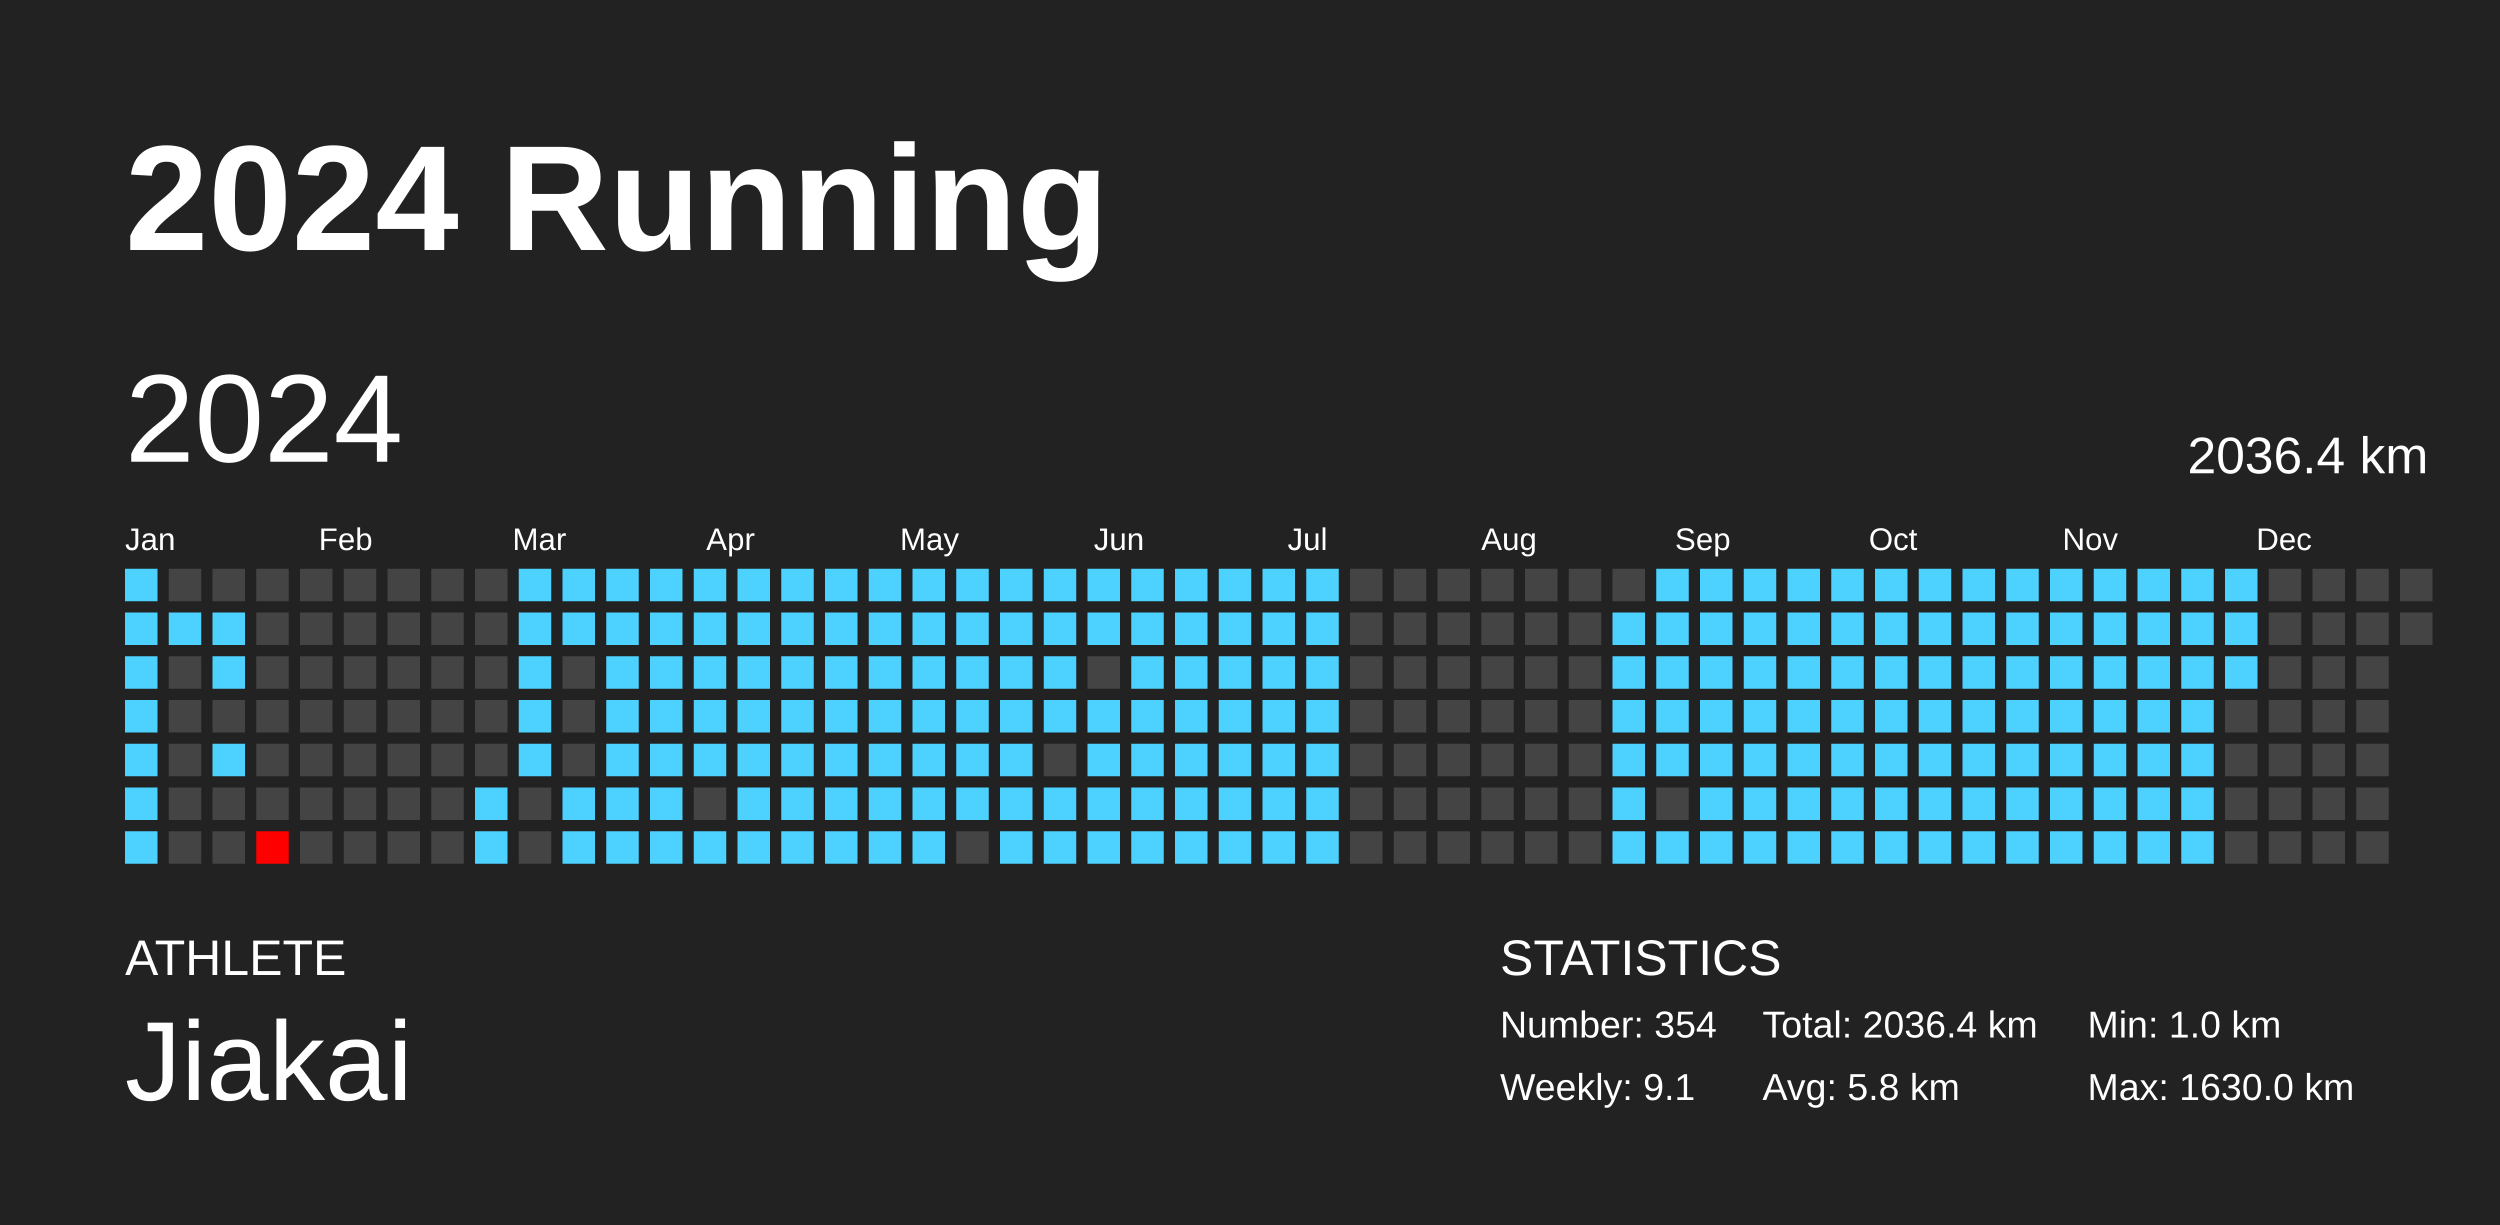
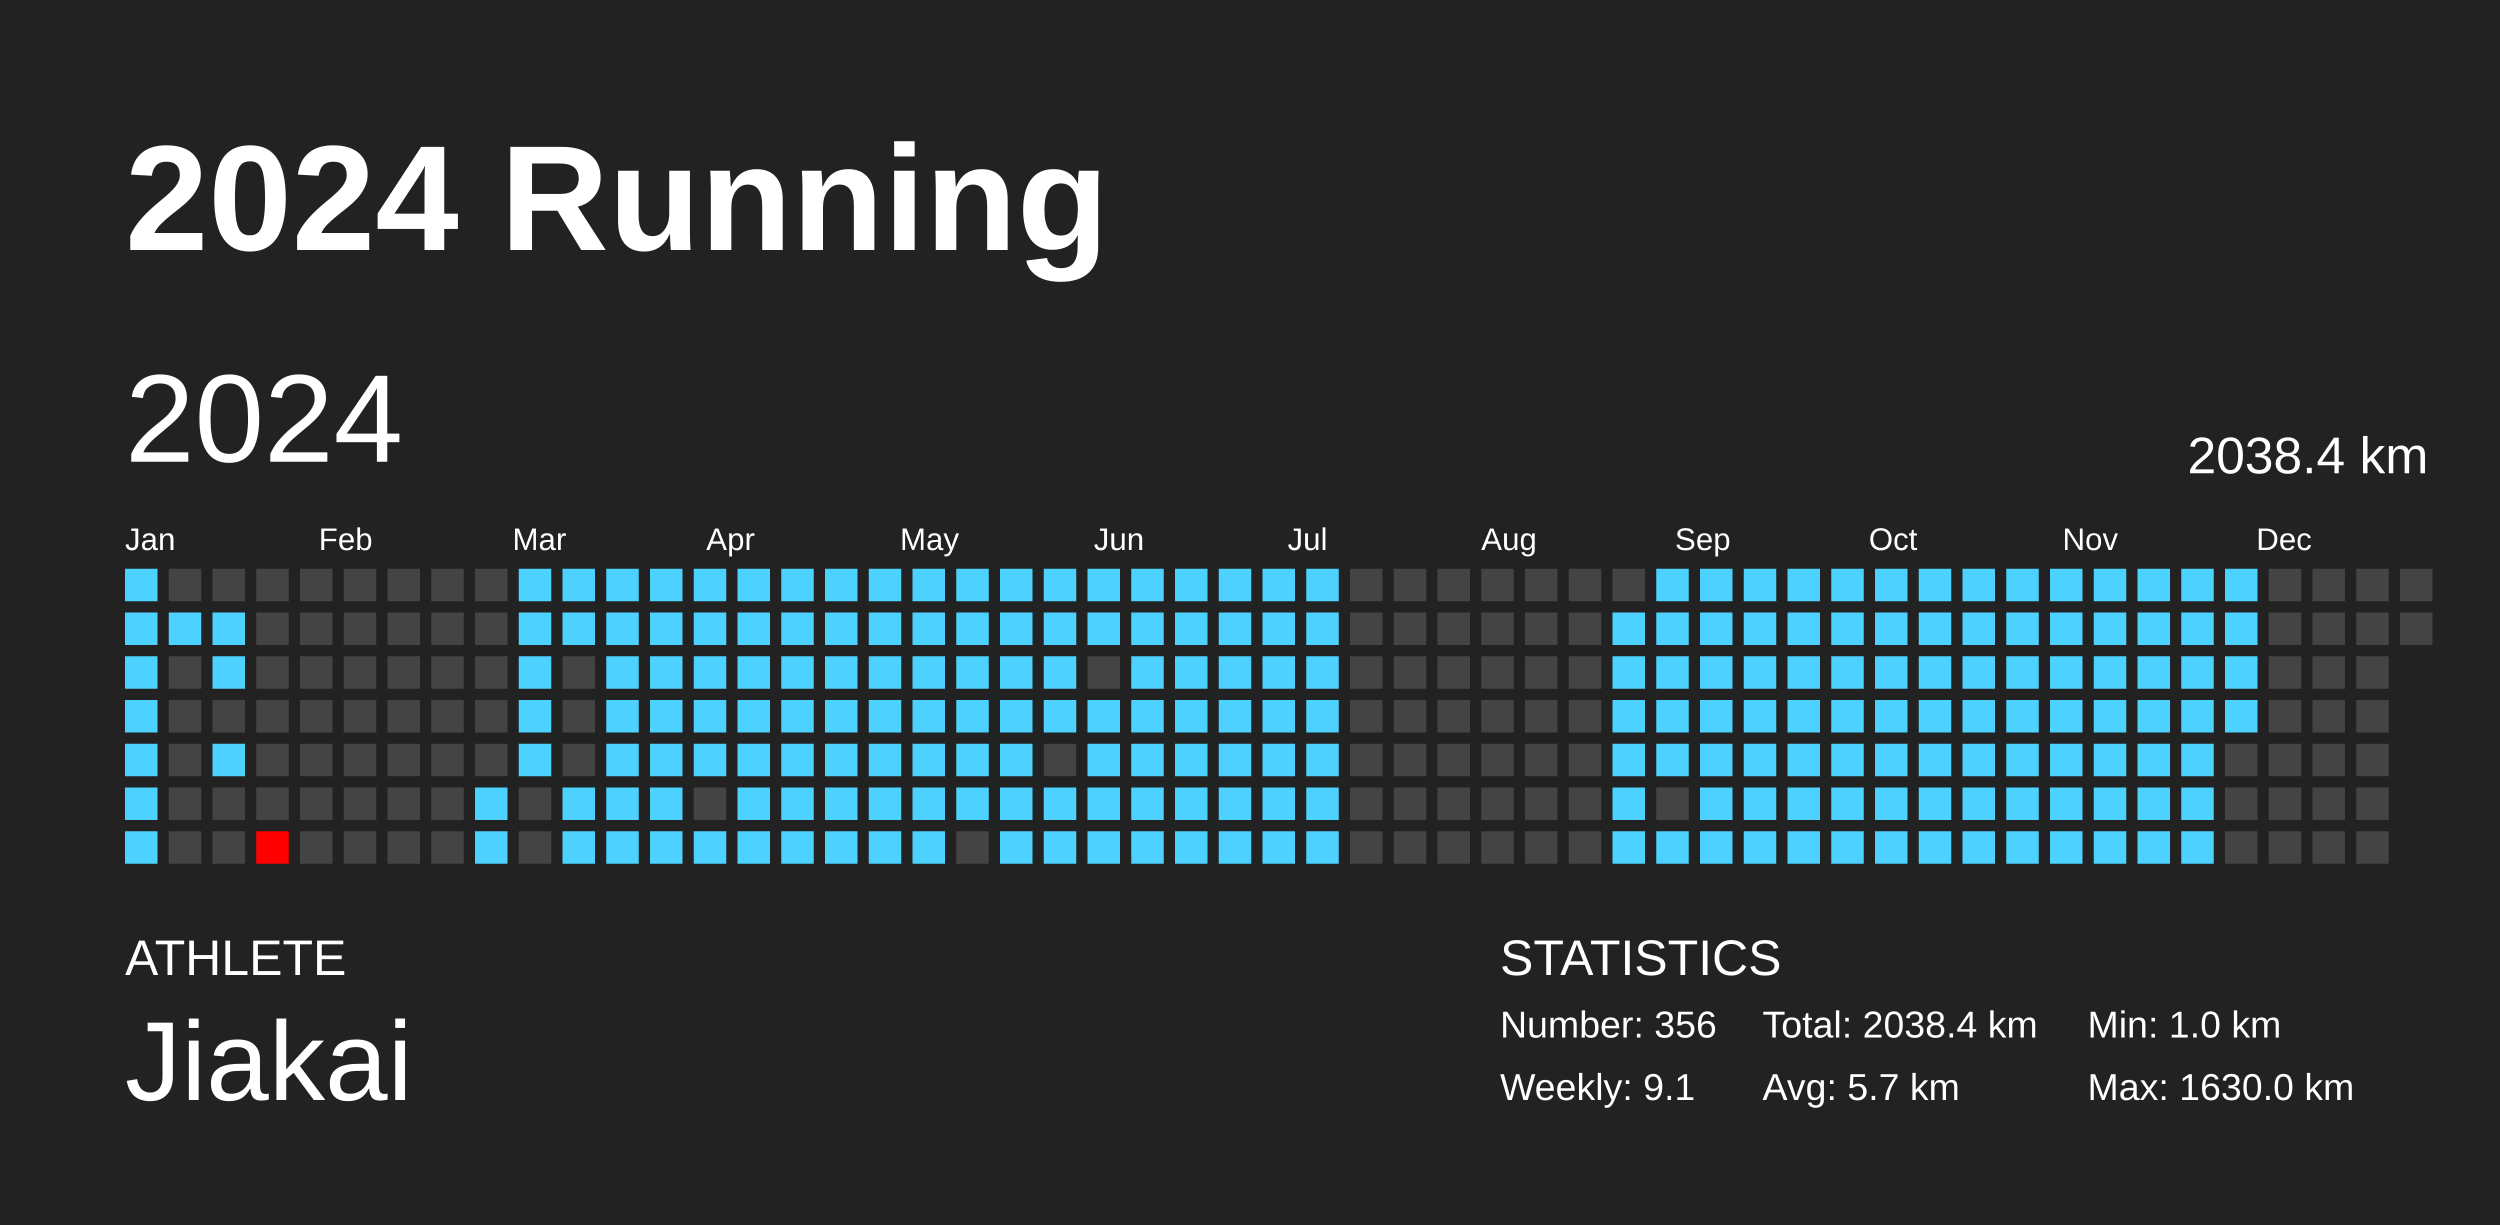
<svg xmlns="http://www.w3.org/2000/svg" baseProfile="full" height="98mm" version="1.1" viewBox="0,0,200,98" width="200mm">
  <defs />
  <rect fill="#222222" height="98" width="200" x="0" y="0" />
  <text fill="#FFFFFF" style="font-size:12px; font-family:Arial; font-weight:bold;" x="10" y="20">2024 Running</text>
  <text fill="#FFFFFF" style="font-size:4px; font-family:Arial" x="10" y="78">ATHLETE</text>
  <text fill="#FFFFFF" style="font-size:9px; font-family:Arial" x="10" y="88">Jiakai</text>
  <text fill="#FFFFFF" style="font-size:4px; font-family:Arial" x="120" y="78">STATISTICS</text>
-   <text fill="#FFFFFF" style="font-size:3px; font-family:Arial" x="120" y="83">Number: 354</text>
+   <text fill="#FFFFFF" style="font-size:3px; font-family:Arial" x="120" y="83">Number: 356</text>
  <text fill="#FFFFFF" style="font-size:3px; font-family:Arial" x="120" y="88">Weekly: 9.1</text>
-   <text fill="#FFFFFF" style="font-size:3px; font-family:Arial" x="141" y="83">Total: 2036.4 km</text>
-   <text fill="#FFFFFF" style="font-size:3px; font-family:Arial" x="141" y="88">Avg: 5.8 km</text>
+   <text fill="#FFFFFF" style="font-size:3px; font-family:Arial" x="141" y="83">Total: 2038.4 km</text>
+   <text fill="#FFFFFF" style="font-size:3px; font-family:Arial" x="141" y="88">Avg: 5.7 km</text>
  <text fill="#FFFFFF" style="font-size:3px; font-family:Arial" x="167" y="83">Min: 1.0 km</text>
  <text fill="#FFFFFF" style="font-size:3px; font-family:Arial" x="167" y="88">Max: 1630.0 km</text>
  <text dominant-baseline="hanging" fill="#FFFFFF" style="font-size:10.0px; font-family:Arial;" x="10" y="30">2024</text>
-   <text dominant-baseline="hanging" fill="#FFFFFF" style="font-size:4.125px; font-family:Arial;" x="175" y="35">2036.4 km</text>
+   <text dominant-baseline="hanging" fill="#FFFFFF" style="font-size:4.125px; font-family:Arial;" x="175" y="35">2038.4 km</text>
  <text fill="#FFFFFF" style="font-size:2.5px; font-family:Arial" x="10.0" y="44">Jan</text>
  <text fill="#FFFFFF" style="font-size:2.5px; font-family:Arial" x="25.5" y="44">Feb</text>
  <text fill="#FFFFFF" style="font-size:2.5px; font-family:Arial" x="41.0" y="44">Mar</text>
  <text fill="#FFFFFF" style="font-size:2.5px; font-family:Arial" x="56.5" y="44">Apr</text>
  <text fill="#FFFFFF" style="font-size:2.5px; font-family:Arial" x="72.0" y="44">May</text>
  <text fill="#FFFFFF" style="font-size:2.5px; font-family:Arial" x="87.5" y="44">Jun</text>
  <text fill="#FFFFFF" style="font-size:2.5px; font-family:Arial" x="103.0" y="44">Jul</text>
  <text fill="#FFFFFF" style="font-size:2.5px; font-family:Arial" x="118.5" y="44">Aug</text>
  <text fill="#FFFFFF" style="font-size:2.5px; font-family:Arial" x="134.0" y="44">Sep</text>
  <text fill="#FFFFFF" style="font-size:2.5px; font-family:Arial" x="149.5" y="44">Oct</text>
  <text fill="#FFFFFF" style="font-size:2.5px; font-family:Arial" x="165.0" y="44">Nov</text>
  <text fill="#FFFFFF" style="font-size:2.5px; font-family:Arial" x="180.5" y="44">Dec</text>
  <rect fill="#4dd2ff" height="2.6" width="2.6" x="10.0" y="45.5" />
  <rect fill="#4dd2ff" height="2.6" width="2.6" x="10.0" y="49.0" />
  <rect fill="#4dd2ff" height="2.6" width="2.6" x="10.0" y="52.5" />
  <rect fill="#4dd2ff" height="2.6" width="2.6" x="10.0" y="56.0" />
  <rect fill="#4dd2ff" height="2.6" width="2.6" x="10.0" y="59.5" />
  <rect fill="#4dd2ff" height="2.6" width="2.6" x="10.0" y="63.0" />
  <rect fill="#4dd2ff" height="2.6" width="2.6" x="10.0" y="66.5" />
  <rect fill="#444444" height="2.6" width="2.6" x="13.5" y="45.5" />
  <rect fill="#4dd2ff" height="2.6" width="2.6" x="13.5" y="49.0" />
  <rect fill="#444444" height="2.6" width="2.6" x="13.5" y="52.5" />
  <rect fill="#444444" height="2.6" width="2.6" x="13.5" y="56.0" />
  <rect fill="#444444" height="2.6" width="2.6" x="13.5" y="59.5" />
  <rect fill="#444444" height="2.6" width="2.6" x="13.5" y="63.0" />
  <rect fill="#444444" height="2.6" width="2.6" x="13.5" y="66.5" />
  <rect fill="#444444" height="2.6" width="2.6" x="17.0" y="45.5" />
  <rect fill="#4dd2ff" height="2.6" width="2.6" x="17.0" y="49.0" />
  <rect fill="#4dd2ff" height="2.6" width="2.6" x="17.0" y="52.5" />
  <rect fill="#444444" height="2.6" width="2.6" x="17.0" y="56.0" />
  <rect fill="#4dd2ff" height="2.6" width="2.6" x="17.0" y="59.5" />
  <rect fill="#444444" height="2.6" width="2.6" x="17.0" y="63.0" />
  <rect fill="#444444" height="2.6" width="2.6" x="17.0" y="66.5" />
  <rect fill="#444444" height="2.6" width="2.6" x="20.5" y="45.5" />
  <rect fill="#444444" height="2.6" width="2.6" x="20.5" y="49.0" />
  <rect fill="#444444" height="2.6" width="2.6" x="20.5" y="52.5" />
  <rect fill="#444444" height="2.6" width="2.6" x="20.5" y="56.0" />
  <rect fill="#444444" height="2.6" width="2.6" x="20.5" y="59.5" />
  <rect fill="#444444" height="2.6" width="2.6" x="20.5" y="63.0" />
  <rect fill="red" height="2.6" width="2.6" x="20.5" y="66.5" />
  <rect fill="#444444" height="2.6" width="2.6" x="24.0" y="45.5" />
  <rect fill="#444444" height="2.6" width="2.6" x="24.0" y="49.0" />
  <rect fill="#444444" height="2.6" width="2.6" x="24.0" y="52.5" />
  <rect fill="#444444" height="2.6" width="2.6" x="24.0" y="56.0" />
  <rect fill="#444444" height="2.6" width="2.6" x="24.0" y="59.5" />
  <rect fill="#444444" height="2.6" width="2.6" x="24.0" y="63.0" />
  <rect fill="#444444" height="2.6" width="2.6" x="24.0" y="66.5" />
  <rect fill="#444444" height="2.6" width="2.6" x="27.5" y="45.5" />
  <rect fill="#444444" height="2.6" width="2.6" x="27.5" y="49.0" />
  <rect fill="#444444" height="2.6" width="2.6" x="27.5" y="52.5" />
  <rect fill="#444444" height="2.6" width="2.6" x="27.5" y="56.0" />
  <rect fill="#444444" height="2.6" width="2.6" x="27.5" y="59.5" />
  <rect fill="#444444" height="2.6" width="2.6" x="27.5" y="63.0" />
  <rect fill="#444444" height="2.6" width="2.6" x="27.5" y="66.5" />
  <rect fill="#444444" height="2.6" width="2.6" x="31.0" y="45.5" />
  <rect fill="#444444" height="2.6" width="2.6" x="31.0" y="49.0" />
  <rect fill="#444444" height="2.6" width="2.6" x="31.0" y="52.5" />
  <rect fill="#444444" height="2.6" width="2.6" x="31.0" y="56.0" />
  <rect fill="#444444" height="2.6" width="2.6" x="31.0" y="59.5" />
  <rect fill="#444444" height="2.6" width="2.6" x="31.0" y="63.0" />
  <rect fill="#444444" height="2.6" width="2.6" x="31.0" y="66.5" />
  <rect fill="#444444" height="2.6" width="2.6" x="34.5" y="45.5" />
  <rect fill="#444444" height="2.6" width="2.6" x="34.5" y="49.0" />
  <rect fill="#444444" height="2.6" width="2.6" x="34.5" y="52.5" />
  <rect fill="#444444" height="2.6" width="2.6" x="34.5" y="56.0" />
  <rect fill="#444444" height="2.6" width="2.6" x="34.5" y="59.5" />
  <rect fill="#444444" height="2.6" width="2.6" x="34.5" y="63.0" />
  <rect fill="#444444" height="2.6" width="2.6" x="34.5" y="66.5" />
  <rect fill="#444444" height="2.6" width="2.6" x="38.0" y="45.5" />
  <rect fill="#444444" height="2.6" width="2.6" x="38.0" y="49.0" />
  <rect fill="#444444" height="2.6" width="2.6" x="38.0" y="52.5" />
  <rect fill="#444444" height="2.6" width="2.6" x="38.0" y="56.0" />
  <rect fill="#444444" height="2.6" width="2.6" x="38.0" y="59.5" />
  <rect fill="#4dd2ff" height="2.6" width="2.6" x="38.0" y="63.0" />
  <rect fill="#4dd2ff" height="2.6" width="2.6" x="38.0" y="66.5" />
  <rect fill="#4dd2ff" height="2.6" width="2.6" x="41.5" y="45.5" />
  <rect fill="#4dd2ff" height="2.6" width="2.6" x="41.5" y="49.0" />
  <rect fill="#4dd2ff" height="2.6" width="2.6" x="41.5" y="52.5" />
  <rect fill="#4dd2ff" height="2.6" width="2.6" x="41.5" y="56.0" />
  <rect fill="#4dd2ff" height="2.6" width="2.6" x="41.5" y="59.5" />
  <rect fill="#444444" height="2.6" width="2.6" x="41.5" y="63.0" />
  <rect fill="#444444" height="2.6" width="2.6" x="41.5" y="66.5" />
  <rect fill="#4dd2ff" height="2.6" width="2.6" x="45.0" y="45.5" />
  <rect fill="#4dd2ff" height="2.6" width="2.6" x="45.0" y="49.0" />
  <rect fill="#444444" height="2.6" width="2.6" x="45.0" y="52.5" />
  <rect fill="#444444" height="2.6" width="2.6" x="45.0" y="56.0" />
  <rect fill="#444444" height="2.6" width="2.6" x="45.0" y="59.5" />
  <rect fill="#4dd2ff" height="2.6" width="2.6" x="45.0" y="63.0" />
  <rect fill="#4dd2ff" height="2.6" width="2.6" x="45.0" y="66.5" />
  <rect fill="#4dd2ff" height="2.6" width="2.6" x="48.5" y="45.5" />
  <rect fill="#4dd2ff" height="2.6" width="2.6" x="48.5" y="49.0" />
  <rect fill="#4dd2ff" height="2.6" width="2.6" x="48.5" y="52.5" />
  <rect fill="#4dd2ff" height="2.6" width="2.6" x="48.5" y="56.0" />
  <rect fill="#4dd2ff" height="2.6" width="2.6" x="48.5" y="59.5" />
  <rect fill="#4dd2ff" height="2.6" width="2.6" x="48.5" y="63.0" />
  <rect fill="#4dd2ff" height="2.6" width="2.6" x="48.5" y="66.5" />
  <rect fill="#4dd2ff" height="2.6" width="2.6" x="52.0" y="45.5" />
  <rect fill="#4dd2ff" height="2.6" width="2.6" x="52.0" y="49.0" />
  <rect fill="#4dd2ff" height="2.6" width="2.6" x="52.0" y="52.5" />
  <rect fill="#4dd2ff" height="2.6" width="2.6" x="52.0" y="56.0" />
  <rect fill="#4dd2ff" height="2.6" width="2.6" x="52.0" y="59.5" />
  <rect fill="#4dd2ff" height="2.6" width="2.6" x="52.0" y="63.0" />
  <rect fill="#4dd2ff" height="2.6" width="2.6" x="52.0" y="66.5" />
  <rect fill="#4dd2ff" height="2.6" width="2.6" x="55.5" y="45.5" />
  <rect fill="#4dd2ff" height="2.6" width="2.6" x="55.5" y="49.0" />
  <rect fill="#4dd2ff" height="2.6" width="2.6" x="55.5" y="52.5" />
  <rect fill="#4dd2ff" height="2.6" width="2.6" x="55.5" y="56.0" />
  <rect fill="#4dd2ff" height="2.6" width="2.6" x="55.5" y="59.5" />
  <rect fill="#444444" height="2.6" width="2.6" x="55.5" y="63.0" />
  <rect fill="#4dd2ff" height="2.6" width="2.6" x="55.5" y="66.5" />
  <rect fill="#4dd2ff" height="2.6" width="2.6" x="59.0" y="45.5" />
  <rect fill="#4dd2ff" height="2.6" width="2.6" x="59.0" y="49.0" />
  <rect fill="#4dd2ff" height="2.6" width="2.6" x="59.0" y="52.5" />
  <rect fill="#4dd2ff" height="2.6" width="2.6" x="59.0" y="56.0" />
  <rect fill="#4dd2ff" height="2.6" width="2.6" x="59.0" y="59.5" />
  <rect fill="#4dd2ff" height="2.6" width="2.6" x="59.0" y="63.0" />
  <rect fill="#4dd2ff" height="2.6" width="2.6" x="59.0" y="66.5" />
  <rect fill="#4dd2ff" height="2.6" width="2.6" x="62.5" y="45.5" />
  <rect fill="#4dd2ff" height="2.6" width="2.6" x="62.5" y="49.0" />
  <rect fill="#4dd2ff" height="2.6" width="2.6" x="62.5" y="52.5" />
  <rect fill="#4dd2ff" height="2.6" width="2.6" x="62.5" y="56.0" />
  <rect fill="#4dd2ff" height="2.6" width="2.6" x="62.5" y="59.5" />
  <rect fill="#4dd2ff" height="2.6" width="2.6" x="62.5" y="63.0" />
  <rect fill="#4dd2ff" height="2.6" width="2.6" x="62.5" y="66.5" />
  <rect fill="#4dd2ff" height="2.6" width="2.6" x="66.0" y="45.5" />
  <rect fill="#4dd2ff" height="2.6" width="2.6" x="66.0" y="49.0" />
  <rect fill="#4dd2ff" height="2.6" width="2.6" x="66.0" y="52.5" />
  <rect fill="#4dd2ff" height="2.6" width="2.6" x="66.0" y="56.0" />
  <rect fill="#4dd2ff" height="2.6" width="2.6" x="66.0" y="59.5" />
  <rect fill="#4dd2ff" height="2.6" width="2.6" x="66.0" y="63.0" />
  <rect fill="#4dd2ff" height="2.6" width="2.6" x="66.0" y="66.5" />
  <rect fill="#4dd2ff" height="2.6" width="2.6" x="69.5" y="45.5" />
  <rect fill="#4dd2ff" height="2.6" width="2.6" x="69.5" y="49.0" />
  <rect fill="#4dd2ff" height="2.6" width="2.6" x="69.5" y="52.5" />
  <rect fill="#4dd2ff" height="2.6" width="2.6" x="69.5" y="56.0" />
  <rect fill="#4dd2ff" height="2.6" width="2.6" x="69.5" y="59.5" />
  <rect fill="#4dd2ff" height="2.6" width="2.6" x="69.5" y="63.0" />
  <rect fill="#4dd2ff" height="2.6" width="2.6" x="69.5" y="66.5" />
  <rect fill="#4dd2ff" height="2.6" width="2.6" x="73.0" y="45.5" />
  <rect fill="#4dd2ff" height="2.6" width="2.6" x="73.0" y="49.0" />
  <rect fill="#4dd2ff" height="2.6" width="2.6" x="73.0" y="52.5" />
  <rect fill="#4dd2ff" height="2.6" width="2.6" x="73.0" y="56.0" />
  <rect fill="#4dd2ff" height="2.6" width="2.6" x="73.0" y="59.5" />
  <rect fill="#4dd2ff" height="2.6" width="2.6" x="73.0" y="63.0" />
  <rect fill="#4dd2ff" height="2.6" width="2.6" x="73.0" y="66.5" />
  <rect fill="#4dd2ff" height="2.6" width="2.6" x="76.5" y="45.5" />
  <rect fill="#4dd2ff" height="2.6" width="2.6" x="76.5" y="49.0" />
  <rect fill="#4dd2ff" height="2.6" width="2.6" x="76.5" y="52.5" />
  <rect fill="#4dd2ff" height="2.6" width="2.6" x="76.5" y="56.0" />
  <rect fill="#4dd2ff" height="2.6" width="2.6" x="76.5" y="59.5" />
  <rect fill="#4dd2ff" height="2.6" width="2.6" x="76.5" y="63.0" />
  <rect fill="#444444" height="2.6" width="2.6" x="76.5" y="66.5" />
  <rect fill="#4dd2ff" height="2.6" width="2.6" x="80.0" y="45.5" />
  <rect fill="#4dd2ff" height="2.6" width="2.6" x="80.0" y="49.0" />
  <rect fill="#4dd2ff" height="2.6" width="2.6" x="80.0" y="52.5" />
  <rect fill="#4dd2ff" height="2.6" width="2.6" x="80.0" y="56.0" />
  <rect fill="#4dd2ff" height="2.6" width="2.6" x="80.0" y="59.5" />
  <rect fill="#4dd2ff" height="2.6" width="2.6" x="80.0" y="63.0" />
  <rect fill="#4dd2ff" height="2.6" width="2.6" x="80.0" y="66.5" />
  <rect fill="#4dd2ff" height="2.6" width="2.6" x="83.5" y="45.5" />
  <rect fill="#4dd2ff" height="2.6" width="2.6" x="83.5" y="49.0" />
  <rect fill="#4dd2ff" height="2.6" width="2.6" x="83.5" y="52.5" />
  <rect fill="#4dd2ff" height="2.6" width="2.6" x="83.5" y="56.0" />
  <rect fill="#444444" height="2.6" width="2.6" x="83.5" y="59.5" />
  <rect fill="#4dd2ff" height="2.6" width="2.6" x="83.5" y="63.0" />
  <rect fill="#4dd2ff" height="2.6" width="2.6" x="83.5" y="66.5" />
  <rect fill="#4dd2ff" height="2.6" width="2.6" x="87.0" y="45.5" />
  <rect fill="#4dd2ff" height="2.6" width="2.6" x="87.0" y="49.0" />
  <rect fill="#444444" height="2.6" width="2.6" x="87.0" y="52.5" />
  <rect fill="#4dd2ff" height="2.6" width="2.6" x="87.0" y="56.0" />
  <rect fill="#4dd2ff" height="2.6" width="2.6" x="87.0" y="59.5" />
  <rect fill="#4dd2ff" height="2.6" width="2.6" x="87.0" y="63.0" />
  <rect fill="#4dd2ff" height="2.6" width="2.6" x="87.0" y="66.5" />
  <rect fill="#4dd2ff" height="2.6" width="2.6" x="90.5" y="45.5" />
  <rect fill="#4dd2ff" height="2.6" width="2.6" x="90.5" y="49.0" />
  <rect fill="#4dd2ff" height="2.6" width="2.6" x="90.5" y="52.5" />
  <rect fill="#4dd2ff" height="2.6" width="2.6" x="90.5" y="56.0" />
  <rect fill="#4dd2ff" height="2.6" width="2.6" x="90.5" y="59.5" />
  <rect fill="#4dd2ff" height="2.6" width="2.6" x="90.5" y="63.0" />
  <rect fill="#4dd2ff" height="2.6" width="2.6" x="90.5" y="66.5" />
  <rect fill="#4dd2ff" height="2.6" width="2.6" x="94.0" y="45.5" />
  <rect fill="#4dd2ff" height="2.6" width="2.6" x="94.0" y="49.0" />
  <rect fill="#4dd2ff" height="2.6" width="2.6" x="94.0" y="52.5" />
  <rect fill="#4dd2ff" height="2.6" width="2.6" x="94.0" y="56.0" />
  <rect fill="#4dd2ff" height="2.6" width="2.6" x="94.0" y="59.5" />
  <rect fill="#4dd2ff" height="2.6" width="2.6" x="94.0" y="63.0" />
  <rect fill="#4dd2ff" height="2.6" width="2.6" x="94.0" y="66.5" />
  <rect fill="#4dd2ff" height="2.6" width="2.6" x="97.5" y="45.5" />
  <rect fill="#4dd2ff" height="2.6" width="2.6" x="97.5" y="49.0" />
  <rect fill="#4dd2ff" height="2.6" width="2.6" x="97.5" y="52.5" />
  <rect fill="#4dd2ff" height="2.6" width="2.6" x="97.5" y="56.0" />
  <rect fill="#4dd2ff" height="2.6" width="2.6" x="97.5" y="59.5" />
  <rect fill="#4dd2ff" height="2.6" width="2.6" x="97.5" y="63.0" />
  <rect fill="#4dd2ff" height="2.6" width="2.6" x="97.5" y="66.5" />
  <rect fill="#4dd2ff" height="2.6" width="2.6" x="101.0" y="45.5" />
  <rect fill="#4dd2ff" height="2.6" width="2.6" x="101.0" y="49.0" />
  <rect fill="#4dd2ff" height="2.6" width="2.6" x="101.0" y="52.5" />
  <rect fill="#4dd2ff" height="2.6" width="2.6" x="101.0" y="56.0" />
  <rect fill="#4dd2ff" height="2.6" width="2.6" x="101.0" y="59.5" />
  <rect fill="#4dd2ff" height="2.6" width="2.6" x="101.0" y="63.0" />
  <rect fill="#4dd2ff" height="2.6" width="2.6" x="101.0" y="66.5" />
  <rect fill="#4dd2ff" height="2.6" width="2.6" x="104.5" y="45.5" />
  <rect fill="#4dd2ff" height="2.6" width="2.6" x="104.5" y="49.0" />
  <rect fill="#4dd2ff" height="2.6" width="2.6" x="104.5" y="52.5" />
  <rect fill="#4dd2ff" height="2.6" width="2.6" x="104.5" y="56.0" />
  <rect fill="#4dd2ff" height="2.6" width="2.6" x="104.5" y="59.5" />
  <rect fill="#4dd2ff" height="2.6" width="2.6" x="104.5" y="63.0" />
  <rect fill="#4dd2ff" height="2.6" width="2.6" x="104.5" y="66.5" />
  <rect fill="#444444" height="2.6" width="2.6" x="108.0" y="45.5" />
  <rect fill="#444444" height="2.6" width="2.6" x="108.0" y="49.0" />
  <rect fill="#444444" height="2.6" width="2.6" x="108.0" y="52.5" />
  <rect fill="#444444" height="2.6" width="2.6" x="108.0" y="56.0" />
  <rect fill="#444444" height="2.6" width="2.6" x="108.0" y="59.5" />
  <rect fill="#444444" height="2.6" width="2.6" x="108.0" y="63.0" />
  <rect fill="#444444" height="2.6" width="2.6" x="108.0" y="66.5" />
  <rect fill="#444444" height="2.6" width="2.6" x="111.5" y="45.5" />
  <rect fill="#444444" height="2.6" width="2.6" x="111.5" y="49.0" />
  <rect fill="#444444" height="2.6" width="2.6" x="111.5" y="52.5" />
  <rect fill="#444444" height="2.6" width="2.6" x="111.5" y="56.0" />
  <rect fill="#444444" height="2.6" width="2.6" x="111.5" y="59.5" />
  <rect fill="#444444" height="2.6" width="2.6" x="111.5" y="63.0" />
  <rect fill="#444444" height="2.6" width="2.6" x="111.5" y="66.5" />
  <rect fill="#444444" height="2.6" width="2.6" x="115.0" y="45.5" />
  <rect fill="#444444" height="2.6" width="2.6" x="115.0" y="49.0" />
  <rect fill="#444444" height="2.6" width="2.6" x="115.0" y="52.5" />
  <rect fill="#444444" height="2.6" width="2.6" x="115.0" y="56.0" />
  <rect fill="#444444" height="2.6" width="2.6" x="115.0" y="59.5" />
  <rect fill="#444444" height="2.6" width="2.6" x="115.0" y="63.0" />
  <rect fill="#444444" height="2.6" width="2.6" x="115.0" y="66.5" />
  <rect fill="#444444" height="2.6" width="2.6" x="118.5" y="45.5" />
  <rect fill="#444444" height="2.6" width="2.6" x="118.5" y="49.0" />
  <rect fill="#444444" height="2.6" width="2.6" x="118.5" y="52.5" />
  <rect fill="#444444" height="2.6" width="2.6" x="118.5" y="56.0" />
  <rect fill="#444444" height="2.6" width="2.6" x="118.5" y="59.5" />
  <rect fill="#444444" height="2.6" width="2.6" x="118.5" y="63.0" />
  <rect fill="#444444" height="2.6" width="2.6" x="118.5" y="66.5" />
  <rect fill="#444444" height="2.6" width="2.6" x="122.0" y="45.5" />
  <rect fill="#444444" height="2.6" width="2.6" x="122.0" y="49.0" />
  <rect fill="#444444" height="2.6" width="2.6" x="122.0" y="52.5" />
  <rect fill="#444444" height="2.6" width="2.6" x="122.0" y="56.0" />
  <rect fill="#444444" height="2.6" width="2.6" x="122.0" y="59.5" />
  <rect fill="#444444" height="2.6" width="2.6" x="122.0" y="63.0" />
  <rect fill="#444444" height="2.6" width="2.6" x="122.0" y="66.5" />
  <rect fill="#444444" height="2.6" width="2.6" x="125.5" y="45.5" />
  <rect fill="#444444" height="2.6" width="2.6" x="125.5" y="49.0" />
  <rect fill="#444444" height="2.6" width="2.6" x="125.5" y="52.5" />
  <rect fill="#444444" height="2.6" width="2.6" x="125.5" y="56.0" />
  <rect fill="#444444" height="2.6" width="2.6" x="125.5" y="59.5" />
  <rect fill="#444444" height="2.6" width="2.6" x="125.5" y="63.0" />
  <rect fill="#444444" height="2.6" width="2.6" x="125.5" y="66.5" />
  <rect fill="#444444" height="2.6" width="2.6" x="129.0" y="45.5" />
  <rect fill="#4dd2ff" height="2.6" width="2.6" x="129.0" y="49.0" />
  <rect fill="#4dd2ff" height="2.6" width="2.6" x="129.0" y="52.5" />
  <rect fill="#4dd2ff" height="2.6" width="2.6" x="129.0" y="56.0" />
  <rect fill="#4dd2ff" height="2.6" width="2.6" x="129.0" y="59.5" />
  <rect fill="#4dd2ff" height="2.6" width="2.6" x="129.0" y="63.0" />
  <rect fill="#4dd2ff" height="2.6" width="2.6" x="129.0" y="66.5" />
  <rect fill="#4dd2ff" height="2.6" width="2.6" x="132.5" y="45.5" />
  <rect fill="#4dd2ff" height="2.6" width="2.6" x="132.5" y="49.0" />
  <rect fill="#4dd2ff" height="2.6" width="2.6" x="132.5" y="52.5" />
  <rect fill="#4dd2ff" height="2.6" width="2.6" x="132.5" y="56.0" />
  <rect fill="#4dd2ff" height="2.6" width="2.6" x="132.5" y="59.5" />
  <rect fill="#444444" height="2.6" width="2.6" x="132.5" y="63.0" />
  <rect fill="#4dd2ff" height="2.6" width="2.6" x="132.5" y="66.5" />
  <rect fill="#4dd2ff" height="2.6" width="2.6" x="136.0" y="45.5" />
  <rect fill="#4dd2ff" height="2.6" width="2.6" x="136.0" y="49.0" />
  <rect fill="#4dd2ff" height="2.6" width="2.6" x="136.0" y="52.5" />
  <rect fill="#4dd2ff" height="2.6" width="2.6" x="136.0" y="56.0" />
  <rect fill="#4dd2ff" height="2.6" width="2.6" x="136.0" y="59.5" />
  <rect fill="#4dd2ff" height="2.6" width="2.6" x="136.0" y="63.0" />
  <rect fill="#4dd2ff" height="2.6" width="2.6" x="136.0" y="66.5" />
  <rect fill="#4dd2ff" height="2.6" width="2.6" x="139.5" y="45.5" />
  <rect fill="#4dd2ff" height="2.6" width="2.6" x="139.5" y="49.0" />
  <rect fill="#4dd2ff" height="2.6" width="2.6" x="139.5" y="52.5" />
  <rect fill="#4dd2ff" height="2.6" width="2.6" x="139.5" y="56.0" />
  <rect fill="#4dd2ff" height="2.6" width="2.6" x="139.5" y="59.5" />
  <rect fill="#4dd2ff" height="2.6" width="2.6" x="139.5" y="63.0" />
  <rect fill="#4dd2ff" height="2.6" width="2.6" x="139.5" y="66.5" />
  <rect fill="#4dd2ff" height="2.6" width="2.6" x="143.0" y="45.5" />
  <rect fill="#4dd2ff" height="2.6" width="2.6" x="143.0" y="49.0" />
  <rect fill="#4dd2ff" height="2.6" width="2.6" x="143.0" y="52.5" />
  <rect fill="#4dd2ff" height="2.6" width="2.6" x="143.0" y="56.0" />
  <rect fill="#4dd2ff" height="2.6" width="2.6" x="143.0" y="59.5" />
  <rect fill="#4dd2ff" height="2.6" width="2.6" x="143.0" y="63.0" />
  <rect fill="#4dd2ff" height="2.6" width="2.6" x="143.0" y="66.5" />
  <rect fill="#4dd2ff" height="2.6" width="2.6" x="146.5" y="45.5" />
  <rect fill="#4dd2ff" height="2.6" width="2.6" x="146.5" y="49.0" />
  <rect fill="#4dd2ff" height="2.6" width="2.6" x="146.5" y="52.5" />
  <rect fill="#4dd2ff" height="2.6" width="2.6" x="146.5" y="56.0" />
  <rect fill="#4dd2ff" height="2.6" width="2.6" x="146.5" y="59.5" />
  <rect fill="#4dd2ff" height="2.6" width="2.6" x="146.5" y="63.0" />
  <rect fill="#4dd2ff" height="2.6" width="2.6" x="146.5" y="66.5" />
  <rect fill="#4dd2ff" height="2.6" width="2.6" x="150.0" y="45.5" />
  <rect fill="#4dd2ff" height="2.6" width="2.6" x="150.0" y="49.0" />
  <rect fill="#4dd2ff" height="2.6" width="2.6" x="150.0" y="52.5" />
  <rect fill="#4dd2ff" height="2.6" width="2.6" x="150.0" y="56.0" />
  <rect fill="#4dd2ff" height="2.6" width="2.6" x="150.0" y="59.5" />
  <rect fill="#4dd2ff" height="2.6" width="2.6" x="150.0" y="63.0" />
  <rect fill="#4dd2ff" height="2.6" width="2.6" x="150.0" y="66.5" />
  <rect fill="#4dd2ff" height="2.6" width="2.6" x="153.5" y="45.5" />
  <rect fill="#4dd2ff" height="2.6" width="2.6" x="153.5" y="49.0" />
  <rect fill="#4dd2ff" height="2.6" width="2.6" x="153.5" y="52.5" />
  <rect fill="#4dd2ff" height="2.6" width="2.6" x="153.5" y="56.0" />
  <rect fill="#4dd2ff" height="2.6" width="2.6" x="153.5" y="59.5" />
  <rect fill="#4dd2ff" height="2.6" width="2.6" x="153.5" y="63.0" />
  <rect fill="#4dd2ff" height="2.6" width="2.6" x="153.5" y="66.5" />
  <rect fill="#4dd2ff" height="2.6" width="2.6" x="157.0" y="45.5" />
  <rect fill="#4dd2ff" height="2.6" width="2.6" x="157.0" y="49.0" />
  <rect fill="#4dd2ff" height="2.6" width="2.6" x="157.0" y="52.5" />
  <rect fill="#4dd2ff" height="2.6" width="2.6" x="157.0" y="56.0" />
  <rect fill="#4dd2ff" height="2.6" width="2.6" x="157.0" y="59.5" />
  <rect fill="#4dd2ff" height="2.6" width="2.6" x="157.0" y="63.0" />
  <rect fill="#4dd2ff" height="2.6" width="2.6" x="157.0" y="66.5" />
  <rect fill="#4dd2ff" height="2.6" width="2.6" x="160.5" y="45.5" />
  <rect fill="#4dd2ff" height="2.6" width="2.6" x="160.5" y="49.0" />
  <rect fill="#4dd2ff" height="2.6" width="2.6" x="160.5" y="52.5" />
  <rect fill="#4dd2ff" height="2.6" width="2.6" x="160.5" y="56.0" />
  <rect fill="#4dd2ff" height="2.6" width="2.6" x="160.5" y="59.5" />
  <rect fill="#4dd2ff" height="2.6" width="2.6" x="160.5" y="63.0" />
  <rect fill="#4dd2ff" height="2.6" width="2.6" x="160.5" y="66.5" />
  <rect fill="#4dd2ff" height="2.6" width="2.6" x="164.0" y="45.5" />
  <rect fill="#4dd2ff" height="2.6" width="2.6" x="164.0" y="49.0" />
  <rect fill="#4dd2ff" height="2.6" width="2.6" x="164.0" y="52.5" />
  <rect fill="#4dd2ff" height="2.6" width="2.6" x="164.0" y="56.0" />
  <rect fill="#4dd2ff" height="2.6" width="2.6" x="164.0" y="59.5" />
  <rect fill="#4dd2ff" height="2.6" width="2.6" x="164.0" y="63.0" />
  <rect fill="#4dd2ff" height="2.6" width="2.6" x="164.0" y="66.5" />
  <rect fill="#4dd2ff" height="2.6" width="2.6" x="167.5" y="45.5" />
  <rect fill="#4dd2ff" height="2.6" width="2.6" x="167.5" y="49.0" />
  <rect fill="#4dd2ff" height="2.6" width="2.6" x="167.5" y="52.5" />
  <rect fill="#4dd2ff" height="2.6" width="2.6" x="167.5" y="56.0" />
  <rect fill="#4dd2ff" height="2.6" width="2.6" x="167.5" y="59.5" />
  <rect fill="#4dd2ff" height="2.6" width="2.6" x="167.5" y="63.0" />
  <rect fill="#4dd2ff" height="2.6" width="2.6" x="167.5" y="66.5" />
  <rect fill="#4dd2ff" height="2.6" width="2.6" x="171.0" y="45.5" />
  <rect fill="#4dd2ff" height="2.6" width="2.6" x="171.0" y="49.0" />
  <rect fill="#4dd2ff" height="2.6" width="2.6" x="171.0" y="52.5" />
  <rect fill="#4dd2ff" height="2.6" width="2.6" x="171.0" y="56.0" />
  <rect fill="#4dd2ff" height="2.6" width="2.6" x="171.0" y="59.5" />
  <rect fill="#4dd2ff" height="2.6" width="2.6" x="171.0" y="63.0" />
  <rect fill="#4dd2ff" height="2.6" width="2.6" x="171.0" y="66.5" />
  <rect fill="#4dd2ff" height="2.6" width="2.6" x="174.5" y="45.5" />
  <rect fill="#4dd2ff" height="2.6" width="2.6" x="174.5" y="49.0" />
  <rect fill="#4dd2ff" height="2.6" width="2.6" x="174.5" y="52.5" />
  <rect fill="#4dd2ff" height="2.6" width="2.6" x="174.5" y="56.0" />
  <rect fill="#4dd2ff" height="2.6" width="2.6" x="174.5" y="59.5" />
  <rect fill="#4dd2ff" height="2.6" width="2.6" x="174.5" y="63.0" />
  <rect fill="#4dd2ff" height="2.6" width="2.6" x="174.5" y="66.5" />
  <rect fill="#4dd2ff" height="2.6" width="2.6" x="178.0" y="45.5" />
  <rect fill="#4dd2ff" height="2.6" width="2.6" x="178.0" y="49.0" />
  <rect fill="#4dd2ff" height="2.6" width="2.6" x="178.0" y="52.5" />
-   <rect fill="#444444" height="2.6" width="2.6" x="178.0" y="56.0" />
+   <rect fill="#4dd2ff" height="2.6" width="2.6" x="178.0" y="56.0" />
  <rect fill="#444444" height="2.6" width="2.6" x="178.0" y="59.5" />
  <rect fill="#444444" height="2.6" width="2.6" x="178.0" y="63.0" />
  <rect fill="#444444" height="2.6" width="2.6" x="178.0" y="66.5" />
  <rect fill="#444444" height="2.6" width="2.6" x="181.5" y="45.5" />
  <rect fill="#444444" height="2.6" width="2.6" x="181.5" y="49.0" />
  <rect fill="#444444" height="2.6" width="2.6" x="181.5" y="52.5" />
  <rect fill="#444444" height="2.6" width="2.6" x="181.5" y="56.0" />
  <rect fill="#444444" height="2.6" width="2.6" x="181.5" y="59.5" />
  <rect fill="#444444" height="2.6" width="2.6" x="181.5" y="63.0" />
  <rect fill="#444444" height="2.6" width="2.6" x="181.5" y="66.5" />
  <rect fill="#444444" height="2.6" width="2.6" x="185.0" y="45.5" />
  <rect fill="#444444" height="2.6" width="2.6" x="185.0" y="49.0" />
  <rect fill="#444444" height="2.6" width="2.6" x="185.0" y="52.5" />
  <rect fill="#444444" height="2.6" width="2.6" x="185.0" y="56.0" />
  <rect fill="#444444" height="2.6" width="2.6" x="185.0" y="59.5" />
  <rect fill="#444444" height="2.6" width="2.6" x="185.0" y="63.0" />
  <rect fill="#444444" height="2.6" width="2.6" x="185.0" y="66.5" />
  <rect fill="#444444" height="2.6" width="2.6" x="188.5" y="45.5" />
  <rect fill="#444444" height="2.6" width="2.6" x="188.5" y="49.0" />
  <rect fill="#444444" height="2.6" width="2.6" x="188.5" y="52.5" />
  <rect fill="#444444" height="2.6" width="2.6" x="188.5" y="56.0" />
  <rect fill="#444444" height="2.6" width="2.6" x="188.5" y="59.5" />
  <rect fill="#444444" height="2.6" width="2.6" x="188.5" y="63.0" />
  <rect fill="#444444" height="2.6" width="2.6" x="188.5" y="66.5" />
  <rect fill="#444444" height="2.6" width="2.6" x="192.0" y="45.5" />
  <rect fill="#444444" height="2.6" width="2.6" x="192.0" y="49.0" />
</svg>
